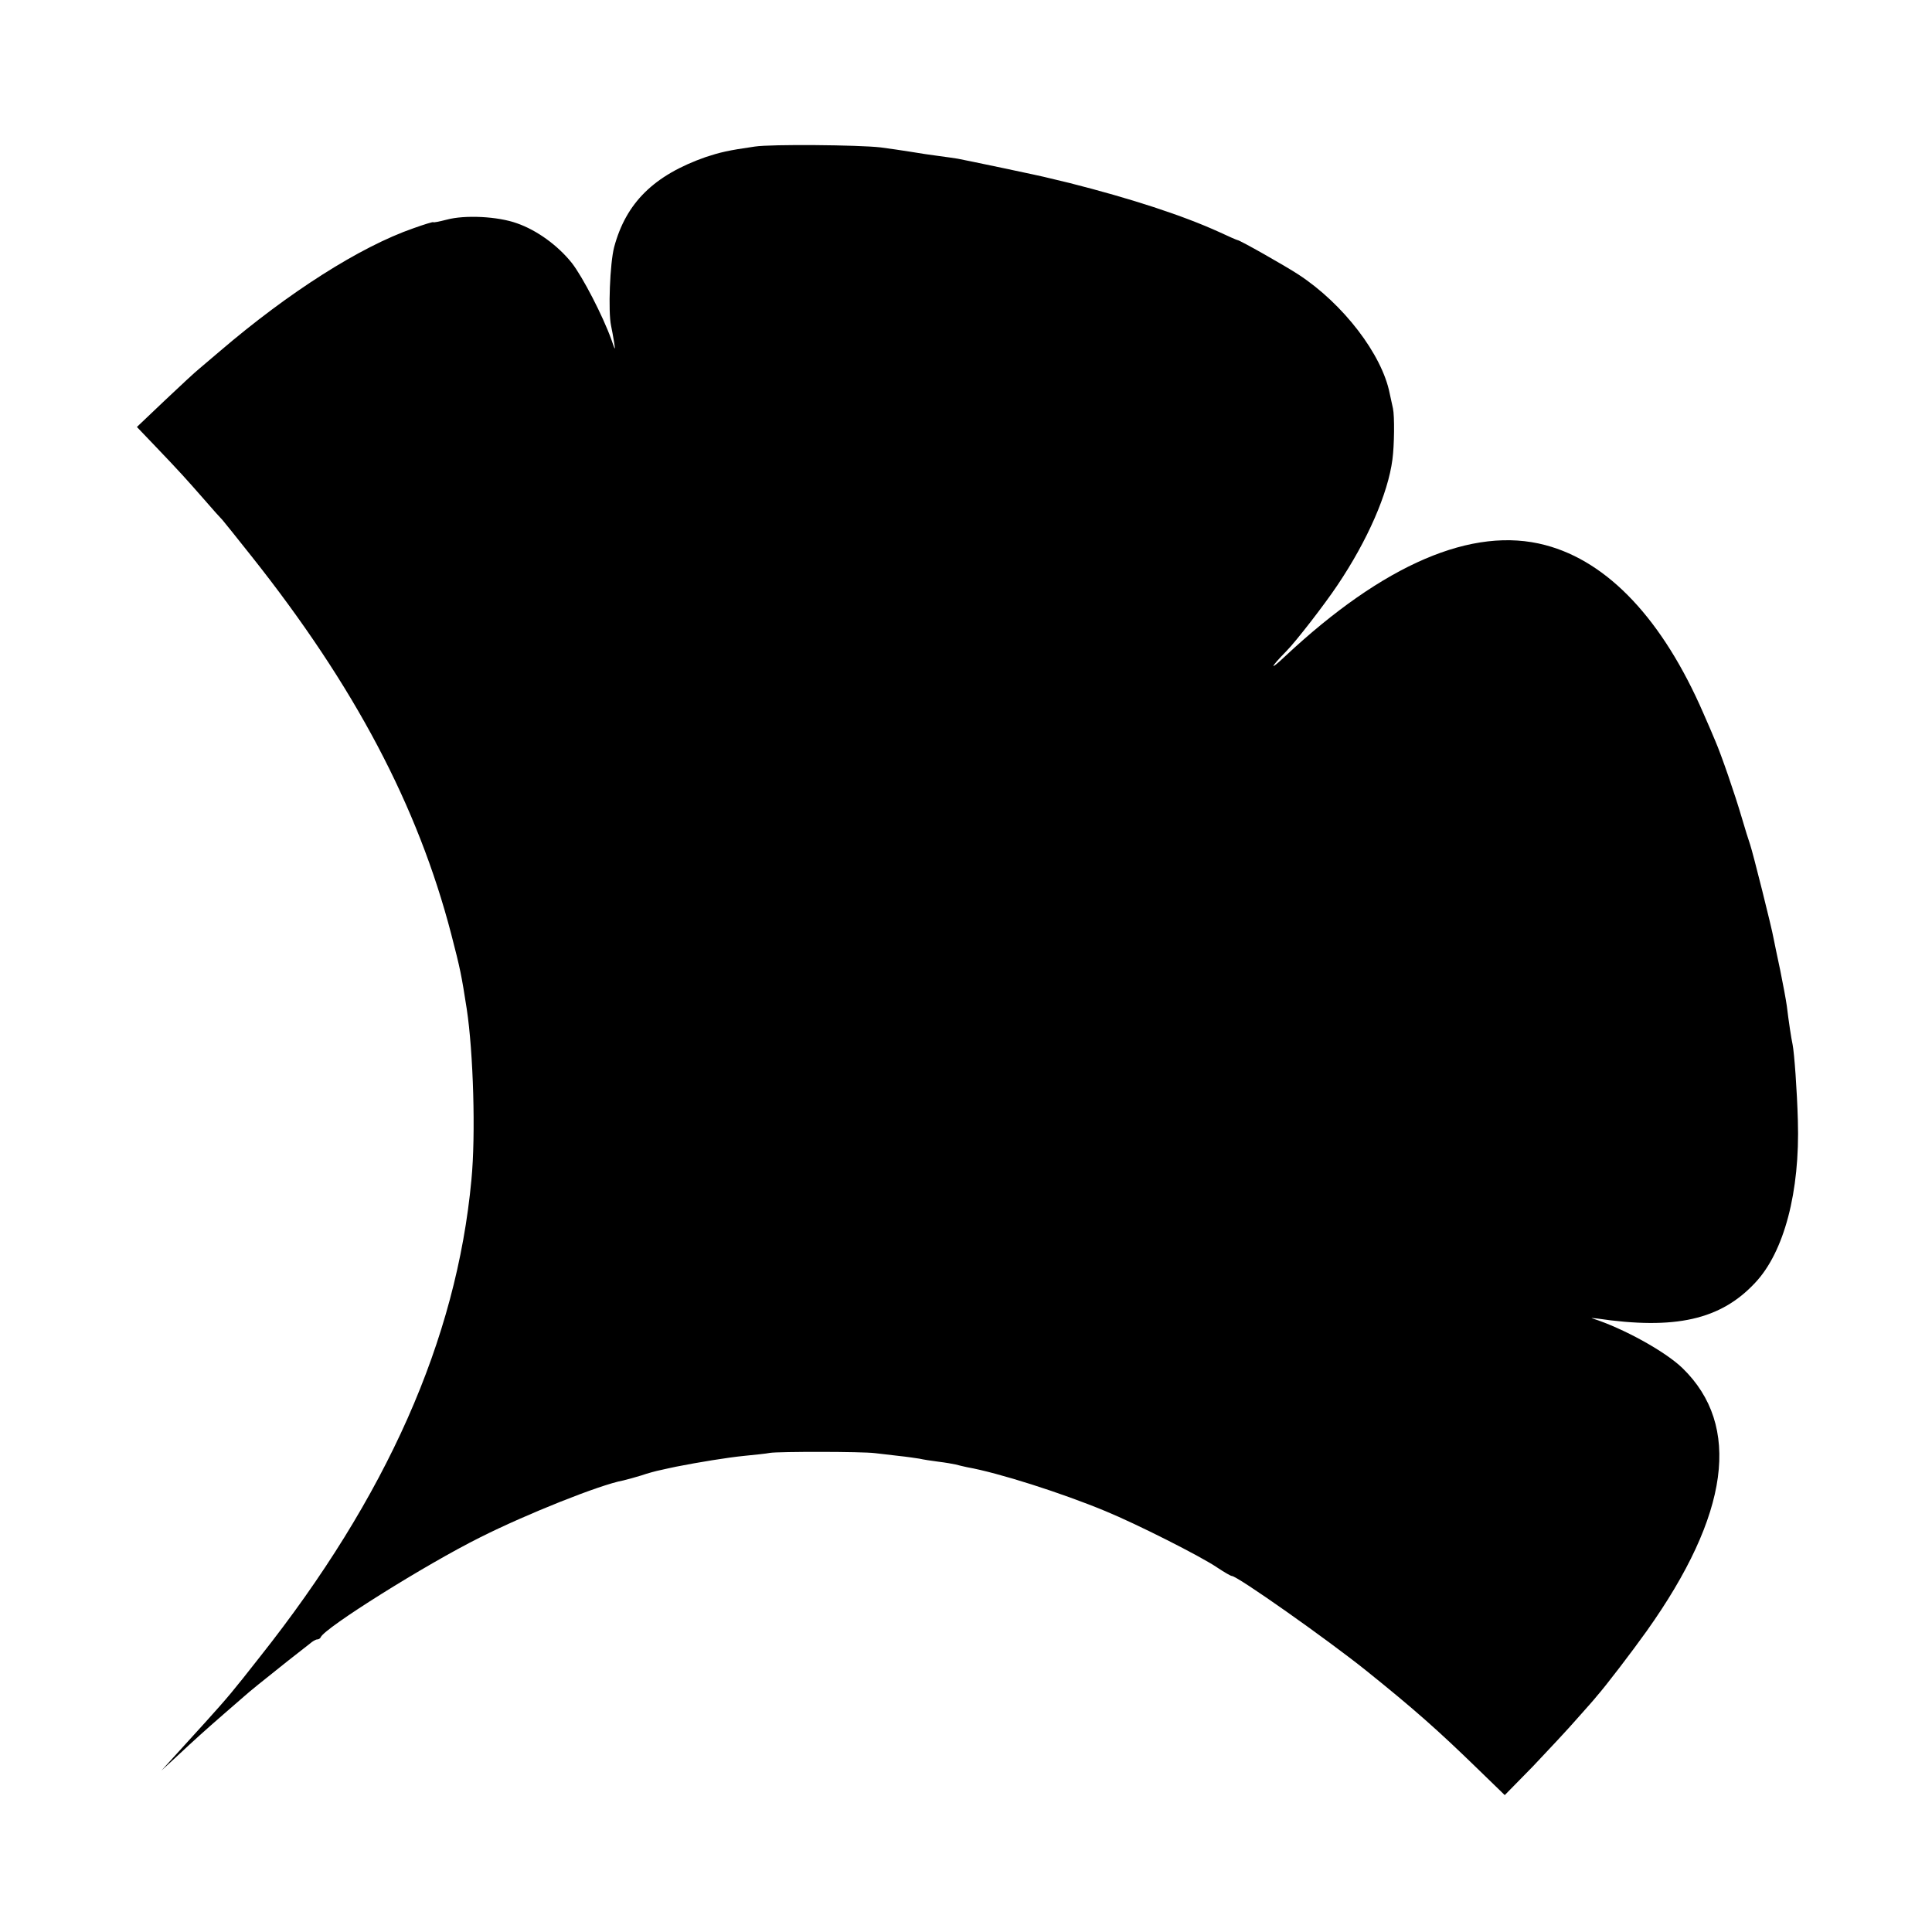
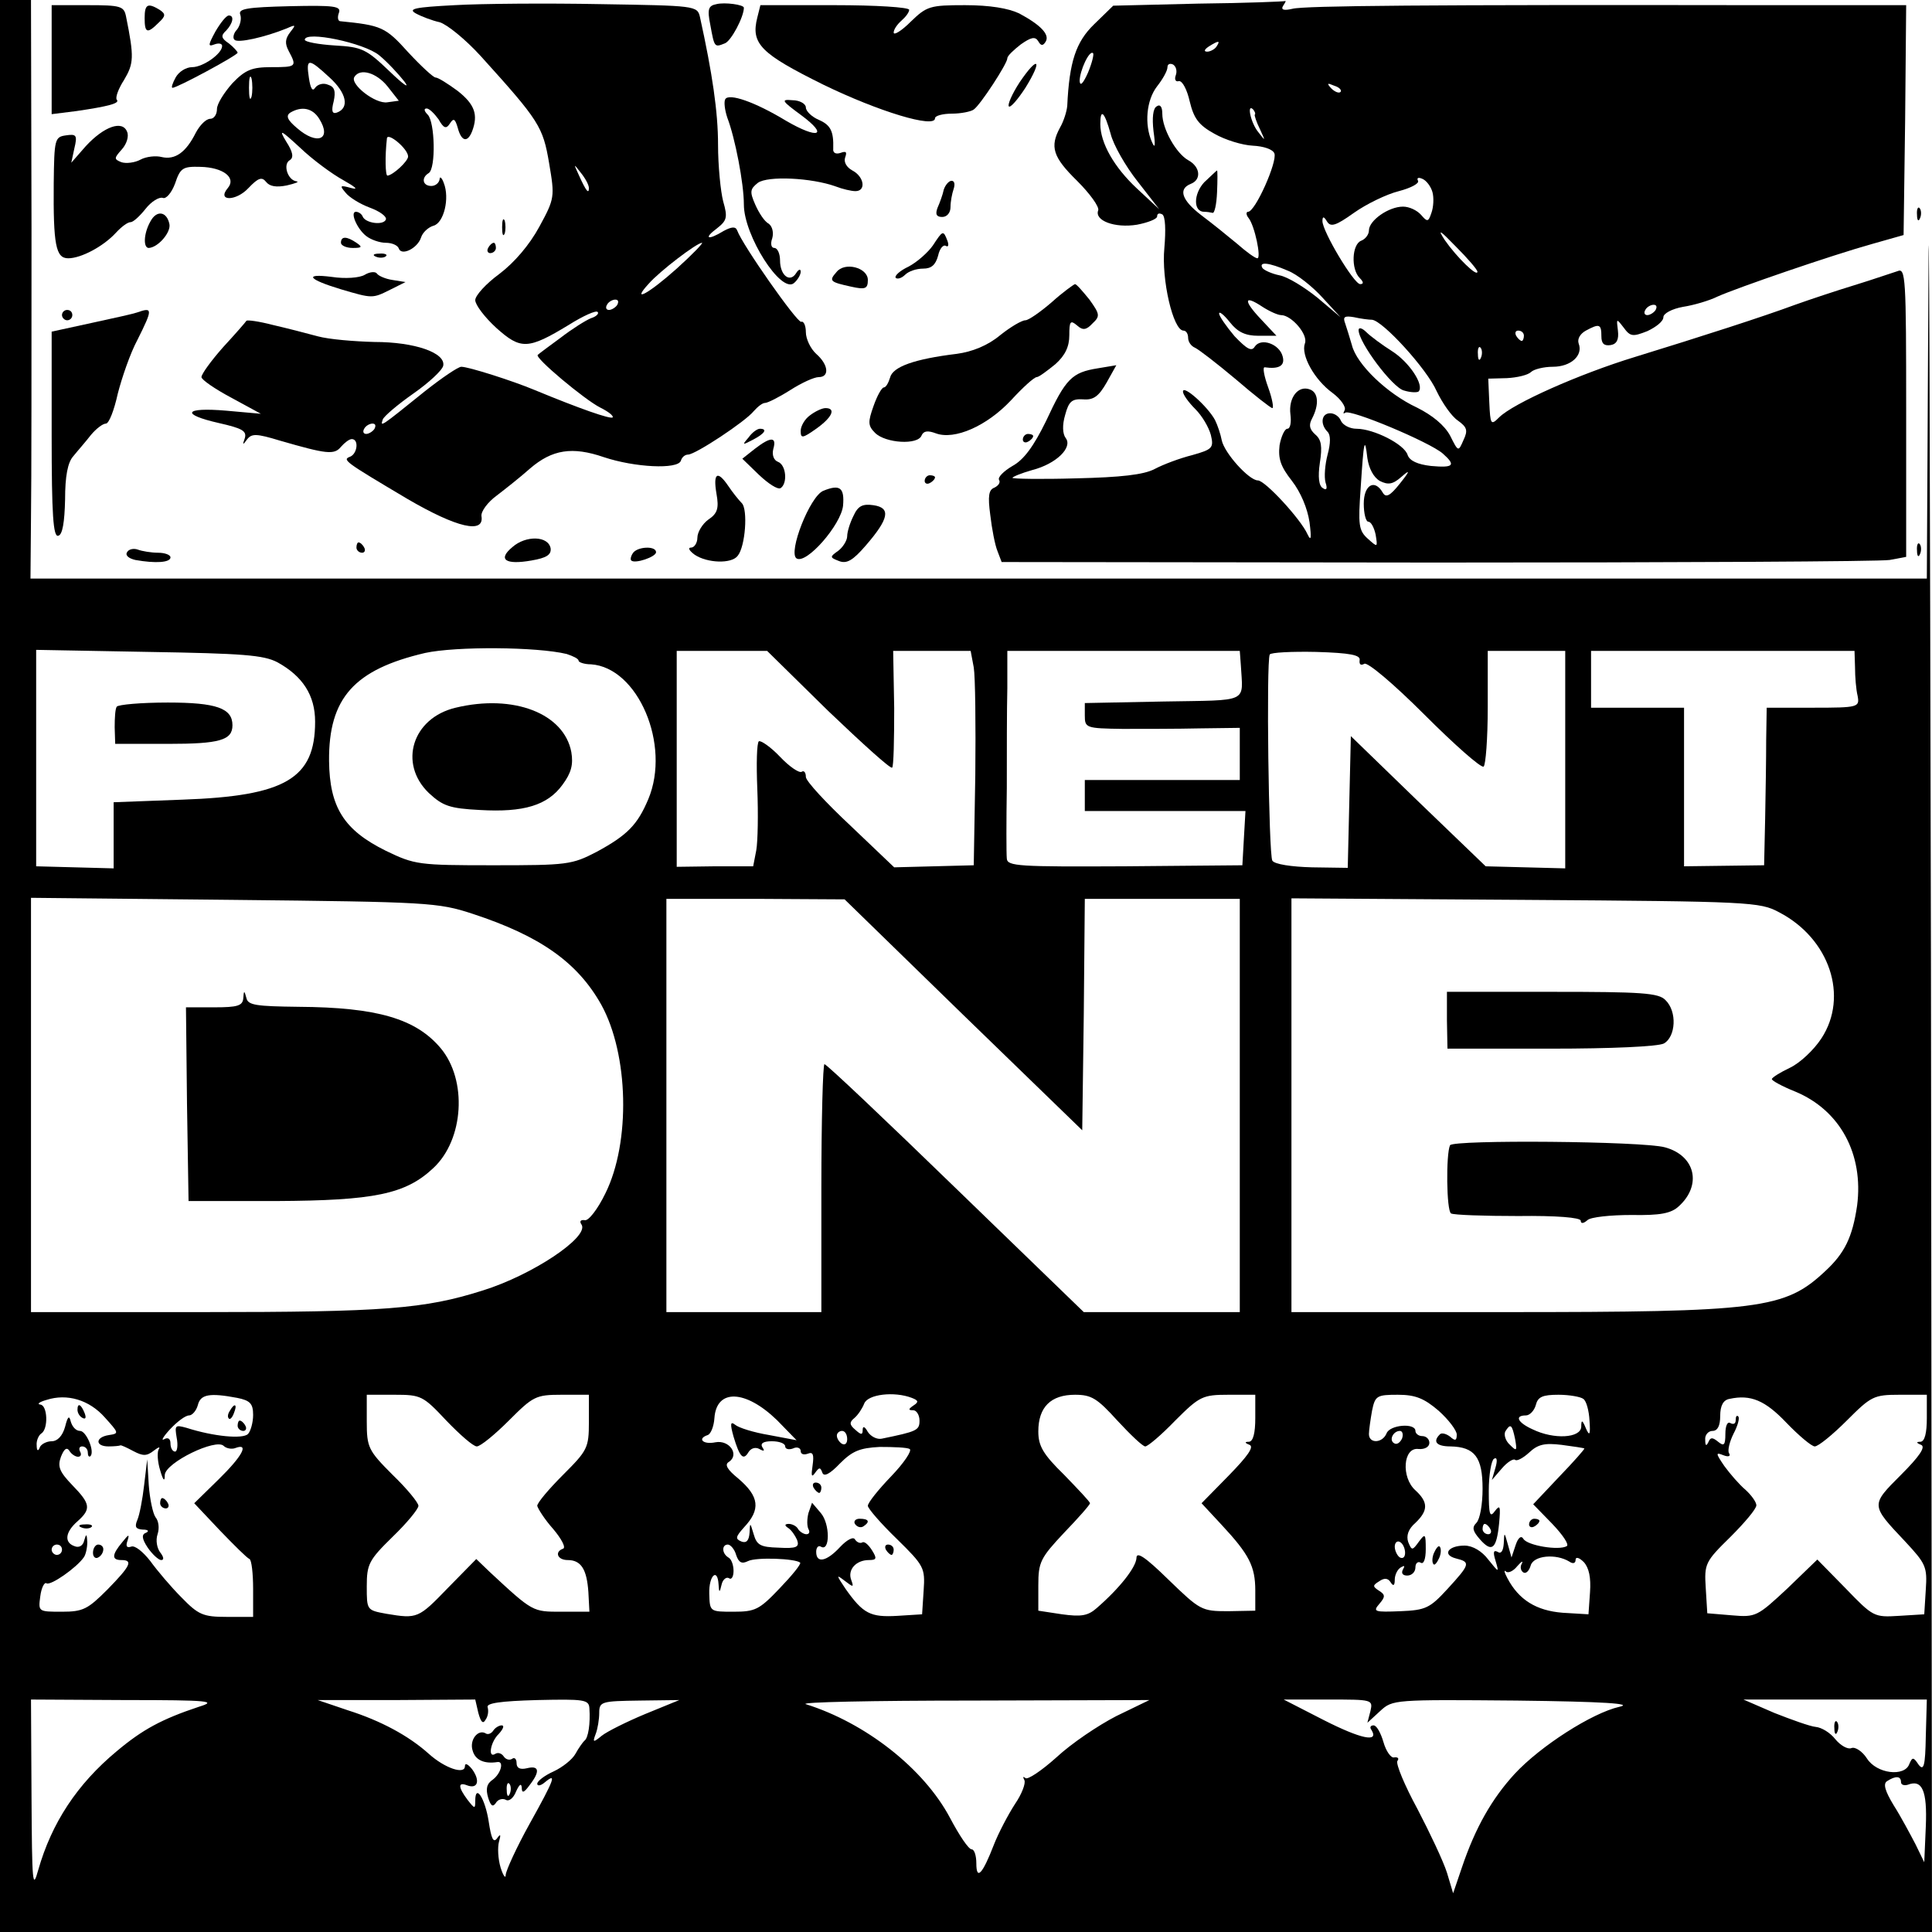
- <svg xmlns="http://www.w3.org/2000/svg" version="1.0" width="700pt" height="700pt" viewBox="0 0 700 700" preserveAspectRatio="xMidYMid meet">
-   <g transform="translate(0,700) scale(0.1,-0.1)" fill="#000000" stroke="none">
-     <path d="M2735 6469 c-98 -14 -126 -21 -178 -38 -188 -66 -289 -166 -332 -327 -15 -58 -22 -232 -11 -284 3 -14 8 -41 11 -60 5 -32 4 -31 -10 10 -31 86 -104 227 -143 277 -51 64 -127 119 -199 144 -69 25 -189 31 -255 13 -27 -7 -48 -11 -48 -9 0 2 -33 -8 -72 -22 -193 -67 -452 -232 -702 -446 -27 -23 -60 -51 -73 -62 -14 -11 -70 -63 -126 -116 l-101 -96 66 -69 c90 -94 114 -121 178 -194 30 -35 60 -68 66 -74 5 -6 53 -65 105 -131 374 -471 603 -905 724 -1370 33 -127 37 -148 56 -270 24 -157 33 -457 17 -620 -54 -579 -307 -1149 -767 -1729 -98 -125 -114 -144 -196 -235 -54 -59 -60 -66 -120 -132 l-40 -44 50 46 c76 71 104 96 175 158 36 31 70 61 76 66 14 13 72 60 154 125 36 28 73 57 83 65 9 8 21 15 26 15 5 0 11 3 13 8 14 34 381 264 578 362 167 84 435 191 518 206 13 3 42 11 65 18 23 8 56 17 72 20 17 4 41 9 55 12 81 16 185 33 245 39 39 4 81 8 95 11 32 5 334 5 380 -1 19 -2 58 -7 86 -10 29 -3 62 -8 75 -10 13 -3 44 -8 69 -11 25 -3 53 -8 62 -10 10 -3 29 -7 42 -10 113 -20 342 -93 501 -159 112 -46 346 -164 406 -205 24 -16 48 -30 52 -30 20 0 346 -230 487 -343 173 -139 259 -215 403 -355 l99 -96 102 104 c55 58 128 136 161 174 33 37 65 73 70 80 32 36 129 163 181 236 301 423 344 745 130 953 -63 61 -216 145 -326 180 -8 2 -1 2 15 0 284 -42 449 -5 574 129 105 111 163 330 155 588 -3 110 -13 245 -19 275 -5 23 -14 82 -21 140 -3 22 -14 81 -24 130 -11 50 -21 101 -24 115 -6 36 -75 311 -85 340 -5 14 -19 59 -31 100 -24 82 -74 227 -95 275 -7 17 -26 62 -43 100 -147 339 -345 550 -573 610 -263 70 -586 -69 -944 -404 -57 -54 -54 -41 5 19 35 35 140 171 186 240 109 162 183 332 199 455 7 51 8 158 2 185 -2 8 -7 33 -12 55 -28 141 -168 324 -330 430 -47 31 -213 125 -221 125 -2 0 -32 13 -66 29 -134 61 -322 122 -543 178 -33 8 -67 16 -75 18 -25 7 -303 65 -330 70 -14 2 -45 7 -70 10 -25 3 -70 10 -100 15 -30 5 -80 12 -110 16 -79 9 -396 12 -455 3z" />
+ <svg xmlns="http://www.w3.org/2000/svg" version="1.0" width="374pt" height="374pt" viewBox="0 0 374 374" preserveAspectRatio="xMidYMid meet">
+   <g transform="translate(0,374) scale(0.1,-0.1)" fill="#000000" stroke="none">
+     <path d="M0 1870 l0 -1870 1870 0 1870 0 -2 1873 c-2 1029 -4 1619 -5 1309 l-3 -562 -1836 0 -1835 0 1 118 c1 64 1 316 1 560 l-1 442 -30 0 -30 0 0 -1870z m1097 604 c12 -4 23 -9 23 -13 0 -3 11 -7 24 -7 91 -6 155 -156 111 -261 -21 -50 -41 -70 -100 -102 -48 -25 -57 -26 -200 -26 -145 0 -152 1 -208 28 -81 40 -109 84 -110 174 -1 122 49 177 186 209 60 13 216 12 274 -2z m-560 -16 c49 -27 73 -64 73 -115 0 -110 -57 -144 -257 -151 l-133 -5 0 -64 0 -64 -75 2 -75 2 0 209 0 210 218 -4 c182 -3 222 -6 249 -20z m1066 -94 c66 -63 121 -113 124 -110 3 2 4 55 4 115 l-2 111 75 0 75 0 6 -32 c3 -18 4 -112 3 -208 l-3 -175 -77 -2 -77 -2 -85 81 c-47 44 -86 86 -86 94 0 9 -4 13 -8 10 -5 -3 -24 10 -42 29 -18 19 -37 32 -41 30 -4 -3 -5 -44 -3 -92 2 -49 1 -102 -2 -119 l-6 -31 -74 0 -74 -1 0 209 0 209 88 0 87 0 118 -116z m799 89 c4 -75 19 -68 -150 -71 l-152 -3 0 -24 c0 -24 2 -25 73 -26 39 0 107 0 150 1 l77 1 0 -50 0 -51 -150 0 -150 0 0 -30 0 -30 156 0 155 0 -3 -52 -3 -53 -227 -2 c-206 -1 -228 0 -229 15 -1 10 -1 71 0 137 0 66 0 153 1 193 l0 72 225 0 225 0 2 -27z m230 9 c-1 -8 2 -11 9 -7 6 4 56 -38 116 -98 59 -59 110 -104 115 -101 4 3 8 54 8 115 l0 109 75 0 75 0 0 -210 0 -211 -77 2 -77 2 -131 126 -130 126 -3 -128 -3 -127 -69 1 c-40 1 -73 6 -77 13 -7 11 -12 385 -5 399 2 4 43 6 90 5 66 -2 86 -6 84 -16z m959 -14 c0 -18 2 -43 5 -55 4 -22 2 -23 -86 -23 l-90 0 -1 -62 c0 -35 -1 -103 -2 -153 l-2 -90 -77 -1 -78 -1 0 153 0 154 -90 0 -90 0 0 55 0 55 255 0 255 0 1 -32z m-2676 -477 c131 -43 203 -94 249 -176 53 -96 57 -266 8 -365 -15 -31 -33 -54 -40 -52 -8 1 -11 -2 -6 -9 14 -24 -95 -97 -191 -127 -113 -36 -192 -42 -542 -42 l-333 0 0 401 0 401 393 -4 c376 -4 395 -5 462 -27z m950 -196 l230 -223 3 224 2 224 150 0 150 0 0 -400 0 -400 -151 0 -151 0 -248 240 c-136 132 -250 240 -254 240 -3 0 -6 -108 -6 -240 l0 -240 -150 0 -150 0 0 400 0 400 173 0 172 -1 230 -224z m1579 199 c98 -51 135 -163 82 -244 -15 -23 -42 -48 -61 -57 -19 -9 -35 -19 -35 -22 0 -3 20 -14 45 -24 87 -36 133 -121 120 -221 -9 -61 -24 -92 -62 -127 -78 -73 -125 -79 -620 -79 l-413 0 0 400 0 401 453 -3 c435 -3 454 -4 491 -24z m-3241 -978 c27 -30 28 -31 8 -34 -27 -4 -27 -22 -1 -22 11 0 21 1 23 2 1 1 12 -4 25 -11 19 -10 26 -10 40 1 9 7 13 8 9 2 -3 -6 -2 -24 3 -40 6 -21 9 -23 9 -9 2 24 99 71 114 56 5 -5 16 -7 23 -4 27 10 13 -16 -33 -61 l-47 -46 50 -53 c27 -28 52 -53 57 -55 4 -2 7 -28 7 -58 l0 -54 -51 0 c-46 0 -55 4 -88 38 -20 20 -47 52 -60 70 -14 18 -30 31 -37 28 -9 -3 -11 1 -7 12 4 13 2 12 -10 -3 -21 -25 -21 -35 -2 -35 23 0 18 -11 -27 -57 -38 -38 -47 -43 -88 -43 -46 0 -46 0 -42 30 2 16 8 28 12 25 8 -5 58 30 72 50 4 5 7 19 7 30 -1 16 -2 17 -6 3 -2 -10 -10 -15 -19 -11 -20 7 -18 27 6 48 27 24 25 34 -10 70 -25 26 -29 36 -22 55 6 15 11 19 16 12 4 -7 12 -12 17 -12 6 0 7 5 4 10 -3 6 -1 10 4 10 6 0 11 -5 11 -12 0 -6 2 -9 5 -7 9 9 -8 49 -20 49 -8 0 -15 8 -18 18 -3 13 -6 10 -11 -10 -5 -18 -15 -28 -26 -28 -10 0 -21 -6 -23 -12 -3 -8 -6 -7 -6 4 -1 9 4 20 9 23 14 9 12 55 -2 56 -7 1 -2 5 12 9 40 13 83 0 113 -34z m256 38 c25 -5 31 -11 31 -33 0 -15 -5 -32 -10 -37 -10 -10 -66 -5 -119 12 -22 6 -23 5 -19 -19 3 -15 1 -27 -3 -27 -5 0 -9 7 -9 16 0 9 -5 12 -12 8 -7 -4 -2 5 11 19 14 15 30 27 37 27 6 0 14 9 17 20 5 21 23 24 76 14z m405 -44 c26 -27 52 -50 59 -50 7 0 35 23 62 50 47 47 52 50 102 50 l53 0 0 -53 c0 -50 -3 -55 -50 -102 -27 -27 -50 -54 -50 -60 1 -5 14 -26 31 -45 16 -19 25 -36 19 -38 -17 -6 -11 -22 9 -22 26 0 37 -18 40 -62 l2 -38 -54 0 c-56 0 -55 -1 -139 77 l-26 25 -55 -56 c-57 -59 -59 -60 -119 -50 -38 7 -38 7 -38 53 0 43 4 51 50 96 28 27 50 54 50 60 0 6 -22 33 -50 60 -47 47 -50 53 -50 103 l0 52 54 0 c51 0 55 -2 100 -50z m640 1 l38 -39 -53 10 c-30 5 -59 14 -66 20 -9 7 -10 2 -3 -23 12 -40 19 -47 29 -30 5 8 14 10 21 6 9 -5 11 -4 6 3 -5 8 2 12 18 12 14 0 26 -4 26 -10 0 -5 7 -7 15 -4 8 4 15 1 15 -5 0 -6 6 -8 14 -5 10 4 12 -2 9 -23 -3 -20 -2 -24 5 -14 8 11 10 11 14 0 3 -8 14 -3 34 18 24 24 38 30 77 32 27 0 53 -1 58 -4 5 -3 -11 -27 -36 -53 -25 -26 -45 -51 -45 -57 0 -5 25 -34 56 -64 53 -52 55 -56 52 -100 l-3 -46 -48 -3 c-52 -3 -66 4 -100 52 -18 27 -19 29 -2 16 17 -13 18 -13 13 1 -8 20 9 39 34 39 15 0 16 3 6 19 -7 11 -15 18 -19 15 -4 -2 -10 0 -14 6 -3 6 -16 -1 -29 -15 -26 -28 -46 -32 -46 -9 0 8 4 13 9 10 18 -11 18 44 0 65 l-17 20 -7 -20 c-3 -12 -3 -25 0 -31 3 -5 2 -10 -4 -10 -5 0 -13 5 -16 10 -3 6 -12 10 -18 10 -8 0 -9 -3 -1 -8 6 -4 13 -14 17 -23 5 -14 -1 -17 -36 -15 -35 1 -42 5 -48 26 -7 23 -7 24 -8 3 -1 -15 -6 -21 -16 -17 -12 5 -11 9 5 27 33 35 30 60 -11 95 -21 17 -27 27 -18 32 21 14 1 43 -26 38 -24 -5 -36 7 -15 14 6 2 12 17 13 33 4 57 60 55 121 -4z m261 43 c13 -5 14 -8 3 -15 -10 -7 -10 -9 0 -9 6 0 12 -9 12 -20 0 -19 -5 -21 -73 -35 -9 -2 -21 4 -27 13 -6 11 -10 12 -10 4 0 -10 -3 -10 -14 0 -12 10 -12 15 -2 23 7 6 15 18 19 28 7 18 58 24 92 11z m398 -44 c25 -27 49 -50 54 -50 5 0 31 22 58 50 47 47 53 50 103 50 l52 0 0 -45 c0 -29 -4 -45 -12 -46 -9 0 -9 -2 1 -6 9 -4 -4 -22 -40 -59 l-53 -54 39 -42 c53 -57 65 -80 65 -127 l0 -39 -53 -1 c-51 0 -54 2 -115 61 -46 45 -62 55 -62 42 -1 -18 -32 -58 -77 -97 -17 -15 -30 -17 -67 -12 l-46 7 0 49 c0 45 4 53 50 102 27 28 50 54 50 57 0 3 -23 27 -50 55 -41 40 -50 56 -50 84 0 47 24 71 71 71 32 0 43 -7 82 -50z m622 19 c19 -17 35 -38 35 -46 0 -12 -3 -13 -13 -4 -8 6 -17 8 -20 4 -14 -14 -6 -23 21 -23 47 -1 62 -21 62 -82 0 -30 -5 -59 -12 -66 -9 -9 -7 -16 7 -32 23 -26 32 -19 37 31 3 33 2 37 -8 24 -10 -14 -12 -7 -12 39 0 31 5 59 10 62 6 4 7 -3 3 -17 l-7 -24 19 22 c11 13 23 20 26 17 3 -3 15 3 27 14 17 16 30 19 63 15 23 -3 43 -6 44 -7 1 -1 -21 -26 -49 -55 l-50 -53 37 -38 c20 -21 33 -40 28 -43 -15 -9 -76 1 -84 14 -4 7 -10 3 -15 -12 l-8 -24 -7 25 c-7 25 -7 25 -8 2 -1 -14 -5 -21 -12 -16 -8 4 -9 -1 -4 -17 7 -24 7 -24 -14 2 -12 16 -30 27 -46 27 -32 0 -44 -18 -16 -25 28 -7 27 -11 -17 -59 -34 -37 -42 -41 -91 -43 -50 -2 -54 -1 -41 14 12 14 12 18 -1 26 -12 8 -12 10 1 18 10 7 17 6 22 -2 5 -8 8 -7 8 5 0 9 5 20 12 24 7 4 8 3 4 -4 -4 -7 -1 -12 8 -12 9 0 16 7 16 16 0 8 5 12 10 9 6 -4 10 7 10 26 0 30 -1 31 -13 15 -13 -18 -14 -18 -21 -1 -4 12 0 25 14 37 25 24 25 40 0 63 -28 25 -24 84 6 80 12 -1 21 4 21 12 0 7 -6 13 -14 13 -7 0 -13 5 -13 10 0 16 -50 12 -56 -5 -8 -19 -34 -20 -34 -1 0 7 3 28 6 45 6 29 9 31 50 31 34 0 51 -7 79 -31z m280 23 c6 -4 11 -23 12 -42 2 -28 0 -31 -7 -15 -7 17 -9 17 -9 3 -1 -22 -53 -25 -94 -5 -29 13 -36 27 -13 27 7 0 16 9 19 20 4 16 13 20 44 20 21 0 43 -4 48 -8z m393 -46 c24 -25 49 -46 55 -46 7 0 35 23 62 50 47 47 52 50 102 50 l53 0 0 -45 c0 -29 -4 -45 -12 -46 -9 0 -9 -2 1 -6 9 -4 -3 -22 -39 -58 -59 -59 -59 -58 8 -129 40 -43 43 -49 40 -93 l-3 -48 -49 -3 c-48 -3 -50 -2 -103 53 l-55 56 -58 -56 c-58 -54 -61 -56 -107 -52 l-48 4 -3 49 c-3 47 -1 51 48 99 27 27 50 54 50 61 0 6 -9 19 -21 30 -12 10 -30 31 -41 46 -17 25 -17 27 -2 21 10 -4 15 -2 11 4 -3 5 1 22 9 38 8 15 12 30 9 33 -3 3 -5 0 -5 -7 0 -7 -4 -9 -10 -6 -6 4 -10 -5 -10 -21 0 -22 -3 -24 -14 -15 -11 9 -15 9 -19 -1 -4 -8 -6 -7 -6 5 -1 9 6 17 14 17 10 0 15 10 15 29 0 20 6 31 18 33 41 9 69 -3 110 -46z m-525 -32 c4 -23 3 -24 -10 -11 -9 8 -12 20 -9 26 10 16 13 14 19 -15z m-1293 0 c0 -8 -4 -12 -10 -9 -5 3 -10 10 -10 16 0 5 5 9 10 9 6 0 10 -7 10 -16z m1074 1 c-4 -8 -10 -12 -15 -9 -11 6 -2 24 11 24 5 0 7 -7 4 -15z m171 -175 c3 -5 1 -10 -4 -10 -6 0 -11 5 -11 10 0 6 2 10 4 10 3 0 8 -4 11 -10z m-165 -46 c0 -8 -4 -12 -10 -9 -5 3 -10 13 -10 21 0 8 5 12 10 9 6 -3 10 -13 10 -21z m-2600 6 c0 -5 -4 -10 -10 -10 -5 0 -10 5 -10 10 0 6 5 10 10 10 6 0 10 -4 10 -10z m1305 -10 c5 -15 11 -18 23 -12 16 8 92 5 101 -3 2 -3 -16 -25 -40 -50 -39 -41 -47 -45 -89 -45 -46 0 -46 0 -47 35 -1 35 16 51 18 18 1 -17 2 -17 6 0 2 9 9 15 14 12 5 -4 9 3 9 14 0 11 -4 23 -10 26 -13 8 -13 25 -1 25 5 0 13 -9 16 -20z m1613 -13 c7 -5 12 -3 12 3 0 7 7 5 16 -4 10 -11 14 -30 12 -58 l-3 -43 -50 3 c-51 4 -85 25 -107 67 -6 11 -7 17 -3 13 4 -4 14 0 22 10 8 9 12 12 9 5 -4 -6 -2 -14 3 -17 5 -3 11 3 14 13 5 20 49 24 75 8z m-2653 -281 c-72 -24 -109 -44 -159 -86 -77 -64 -126 -139 -152 -230 -11 -40 -12 -26 -13 143 l-1 187 183 -1 c164 0 178 -2 142 -13z m541 -12 c5 -18 9 -22 14 -13 5 7 6 17 4 24 -3 8 24 12 96 14 91 2 100 1 101 -16 2 -29 -2 -58 -10 -63 -3 -3 -11 -14 -17 -25 -6 -11 -25 -26 -42 -34 -18 -8 -32 -19 -32 -24 0 -5 7 -4 15 3 23 19 19 7 -30 -81 -25 -45 -45 -89 -46 -98 0 -9 -5 -2 -10 14 -5 17 -6 39 -3 50 4 14 3 16 -4 6 -7 -9 -11 0 -16 33 -7 45 -26 74 -26 40 0 -16 -1 -16 -15 2 -18 24 -19 35 -1 28 21 -8 26 9 10 31 -8 10 -14 13 -14 6 0 -17 -39 -4 -70 24 -39 35 -93 64 -156 84 l-59 20 152 0 153 1 6 -26z m323 -2 c-36 -15 -74 -34 -84 -42 -17 -14 -18 -13 -12 3 4 10 7 29 7 41 0 22 4 23 78 24 l77 1 -66 -27z m912 -4 c-35 -18 -87 -53 -116 -80 -29 -26 -56 -44 -60 -40 -5 4 -5 2 -2 -4 3 -6 -5 -27 -18 -46 -13 -20 -32 -56 -41 -79 -22 -57 -34 -70 -34 -36 0 15 -4 27 -9 27 -6 0 -24 27 -42 61 -51 96 -164 184 -279 220 -14 4 130 7 320 7 l345 1 -64 -31z m492 10 l-6 -23 25 23 c24 22 27 22 264 20 170 -2 227 -6 199 -12 -53 -12 -153 -76 -203 -130 -44 -48 -76 -104 -102 -181 l-17 -50 -12 40 c-7 22 -33 77 -57 123 -25 46 -42 87 -39 93 4 5 1 8 -6 7 -6 -2 -16 12 -21 30 -5 17 -13 32 -19 32 -6 0 -8 -4 -4 -9 15 -25 -21 -17 -92 19 l-78 40 87 0 c84 0 86 0 81 -22z m1075 -49 c-1 -58 -4 -68 -14 -55 -10 15 -12 15 -18 1 -9 -25 -63 -19 -82 11 -9 14 -23 23 -30 20 -7 -3 -21 5 -31 17 -10 13 -27 23 -38 24 -11 1 -47 14 -80 27 l-60 26 178 0 177 0 -2 -71z m-48 -89 c0 -5 6 -7 13 -5 28 11 38 -11 35 -81 l-3 -69 -17 35 c-10 19 -28 53 -42 75 -17 28 -21 42 -13 47 17 11 27 10 27 -2z" />
+     <path d="M882 2370 c-84 -20 -111 -108 -52 -165 27 -25 40 -30 99 -33 85 -5 131 9 160 49 17 23 21 39 17 63 -14 75 -112 113 -224 86z" />
+     <path d="M226 2372 c-3 -4 -4 -22 -4 -40 l1 -32 102 0 c100 0 125 7 125 36 0 33 -31 44 -125 44 -52 0 -96 -4 -99 -8z" />
+     <path d="M471 1808 c-1 -15 -11 -18 -56 -18 l-55 0 2 -187 3 -188 170 0 c189 1 250 13 304 64 59 55 66 170 14 232 -48 57 -123 79 -275 80 -82 1 -98 3 -101 17 -4 15 -5 15 -6 0z" />
+     <path d="M2801 1765 l1 -55 200 0 c118 0 207 4 219 10 23 13 26 62 3 84 -13 14 -47 16 -219 16 l-204 0 0 -55z" />
+     <path d="M2807 1523 c-8 -17 -7 -127 2 -132 5 -3 64 -5 130 -5 74 1 121 -3 121 -9 0 -6 5 -6 13 1 6 6 45 10 85 10 56 -1 77 3 92 17 45 41 32 98 -27 114 -43 12 -410 15 -416 4z" />
+     <path d="M150 1011 c0 -6 4 -13 10 -16 6 -3 7 1 4 9 -7 18 -14 21 -14 7z" />
+     <path d="M279 865 c-3 -27 -9 -58 -13 -67 -6 -14 -3 -18 10 -19 11 0 13 -3 7 -6 -9 -3 -9 -11 3 -29 9 -13 21 -24 26 -24 6 0 5 6 -2 15 -6 8 -9 23 -5 35 4 12 2 26 -4 33 -5 7 -11 35 -13 62 l-3 50 -6 -50z" />
+     <path d="M310 830 c0 -5 5 -10 11 -10 5 0 7 5 4 10 -3 6 -8 10 -11 10 -2 0 -4 -4 -4 -10z" />
+     <path d="M158 783 c7 -3 16 -2 19 1 4 3 -2 6 -13 5 -11 0 -14 -3 -6 -6z" />
+     <path d="M180 734 c0 -8 5 -12 10 -9 6 3 10 10 10 16 0 5 -4 9 -10 9 -5 0 -10 -7 -10 -16z" />
+     <path d="M445 1009 c-4 -6 -5 -12 -2 -15 2 -3 7 2 10 11 7 17 1 20 -8 4z" />
+     <path d="M460 980 c0 -5 5 -10 11 -10 5 0 7 5 4 10 -3 6 -8 10 -11 10 -2 0 -4 -4 -4 -10z" />
+     <path d="M1575 860 c3 -5 8 -10 11 -10 2 0 4 5 4 10 0 6 -5 10 -11 10 -5 0 -7 -4 -4 -10z" />
+     <path d="M1655 790 c4 -6 11 -8 16 -5 14 9 11 15 -7 15 -8 0 -12 -5 -9 -10z" />
+     <path d="M1715 740 c3 -5 8 -10 11 -10 2 0 4 5 4 10 0 6 -5 10 -11 10 -5 0 -7 -4 -4 -10z" />
+     <path d="M2960 789 c0 -5 5 -7 10 -4 6 3 10 8 10 11 0 2 -4 4 -10 4 -5 0 -10 -5 -10 -11z" />
+     <path d="M2776 734 c-4 -9 -4 -19 -1 -22 2 -3 7 3 11 12 4 9 4 19 1 22 -2 3 -7 -3 -11 -12z" />
+     <path d="M955 390 c-4 -6 -10 -8 -14 -6 -15 10 -33 -12 -26 -33 5 -18 22 -26 48 -22 13 2 7 -22 -9 -34 -12 -8 -14 -18 -9 -35 5 -16 9 -19 15 -10 4 7 13 9 19 6 6 -4 15 3 20 16 6 13 10 17 11 8 0 -12 4 -11 15 4 21 27 19 39 -5 33 -13 -3 -20 0 -20 10 0 8 -4 12 -9 8 -5 -3 -12 -1 -16 5 -4 6 -11 8 -16 5 -15 -10 -10 23 7 39 8 9 11 16 5 16 -5 0 -13 -5 -16 -10z m32 -122 c-3 -8 -6 -5 -6 6 -1 11 2 17 5 13 3 -3 4 -12 1 -19z" />
+     <path d="M3551 394 c0 -11 3 -14 6 -6 3 7 2 16 -1 19 -3 4 -6 -2 -5 -13z" />
+     <path d="M880 3730 c-77 -4 -91 -7 -75 -16 11 -6 32 -14 46 -17 14 -4 50 -33 80 -66 113 -125 120 -136 132 -207 11 -65 11 -68 -19 -123 -19 -35 -48 -69 -77 -91 -26 -19 -47 -42 -47 -51 0 -9 18 -33 41 -54 47 -42 61 -42 140 6 27 17 53 29 56 25 3 -3 -3 -9 -13 -12 -10 -4 -37 -21 -59 -38 -22 -16 -42 -31 -44 -33 -7 -5 91 -87 121 -102 16 -8 26 -16 24 -19 -4 -4 -64 17 -151 53 -43 18 -128 45 -142 45 -6 0 -37 -21 -70 -47 -88 -71 -87 -70 -82 -55 2 6 29 29 59 50 30 21 56 45 58 54 5 25 -55 46 -133 46 -39 1 -88 5 -110 11 -22 6 -61 16 -87 22 -27 7 -49 10 -51 8 -1 -2 -21 -25 -45 -51 -23 -26 -42 -52 -42 -58 0 -5 26 -23 58 -40 l57 -31 -67 6 c-82 7 -89 -7 -14 -24 44 -10 54 -15 50 -29 -5 -14 -4 -14 4 -3 9 12 18 12 64 -2 90 -26 105 -28 118 -12 7 8 16 15 21 15 14 0 11 -28 -3 -34 -16 -6 -12 -9 111 -82 96 -56 149 -68 143 -33 -1 9 12 27 30 40 17 13 46 36 64 52 43 37 82 43 143 22 60 -20 143 -24 149 -7 2 7 8 12 14 12 14 0 111 64 127 84 8 9 17 16 22 16 5 0 27 11 49 25 22 14 46 25 55 25 21 0 19 24 -5 45 -11 10 -20 29 -20 42 0 12 -4 22 -9 20 -8 -2 -114 149 -124 177 -3 8 -11 7 -26 -1 -31 -19 -40 -15 -13 5 19 15 21 21 12 52 -5 19 -10 69 -10 110 0 63 -11 138 -35 247 -5 22 -9 22 -193 25 -103 2 -230 1 -282 -2z m260 -354 c0 -12 -5 -7 -19 24 -11 24 -11 24 3 6 9 -11 16 -24 16 -30z m170 -156 c-56 -50 -89 -67 -54 -29 21 24 93 79 103 79 3 0 -19 -23 -49 -50z m-115 -70 c-3 -5 -11 -10 -16 -10 -6 0 -7 5 -4 10 3 6 11 10 16 10 6 0 7 -4 4 -10z m-470 -240 c-3 -5 -11 -10 -16 -10 -6 0 -7 5 -4 10 3 6 11 10 16 10 6 0 7 -4 4 -10z" />
+     <path d="M1387 3732 c-16 -3 -18 -10 -12 -40 8 -44 8 -44 28 -36 12 4 37 51 37 69 0 6 -37 11 -53 7z" />
+     <path d="M2320 3733 l-165 -4 -37 -36 c-35 -34 -48 -72 -52 -158 -1 -11 -7 -30 -14 -42 -20 -37 -14 -57 33 -103 25 -25 43 -50 41 -57 -8 -20 32 -35 75 -28 21 4 39 11 39 16 0 6 4 7 10 4 6 -4 7 -30 4 -65 -6 -61 17 -160 37 -160 5 0 9 -6 9 -14 0 -8 6 -16 13 -19 7 -3 42 -30 79 -61 36 -31 68 -56 71 -56 3 0 0 18 -8 40 -8 22 -11 39 -7 39 28 -4 40 3 35 21 -6 24 -42 37 -54 19 -6 -10 -15 -5 -39 20 -16 19 -30 39 -30 44 0 5 9 -2 21 -17 15 -19 30 -26 55 -26 l35 0 -30 32 c-35 37 -33 48 3 24 14 -9 30 -16 36 -16 20 0 53 -38 46 -55 -8 -22 18 -70 54 -96 16 -12 26 -27 23 -33 -3 -6 -3 -8 1 -5 9 8 164 -57 189 -79 26 -23 21 -28 -23 -24 -26 3 -41 10 -45 21 -6 21 -66 51 -99 51 -13 0 -26 7 -30 15 -3 8 -12 15 -21 15 -17 0 -20 -21 -5 -36 6 -6 6 -22 0 -44 -5 -19 -7 -43 -4 -54 4 -12 2 -16 -5 -11 -8 4 -10 22 -6 49 5 32 3 45 -9 55 -11 10 -13 18 -6 31 14 27 12 50 -4 56 -23 9 -42 -16 -38 -48 2 -15 0 -28 -6 -28 -5 0 -12 -15 -15 -32 -3 -26 2 -41 24 -69 17 -22 30 -53 34 -80 4 -31 3 -38 -4 -23 -13 29 -82 104 -96 104 -17 0 -65 53 -70 78 -2 11 -8 29 -13 39 -14 26 -62 69 -62 55 0 -6 11 -21 24 -34 13 -13 26 -35 30 -50 6 -25 3 -28 -36 -39 -24 -6 -56 -18 -73 -27 -21 -11 -65 -16 -152 -18 -68 -2 -123 -1 -123 1 0 2 17 9 38 15 47 12 79 44 65 62 -6 8 -7 25 -1 45 7 26 13 31 34 30 21 -2 31 6 46 32 l19 34 -36 -6 c-50 -8 -62 -20 -100 -102 -24 -49 -43 -75 -65 -87 -17 -10 -29 -22 -26 -27 3 -5 -1 -11 -9 -15 -11 -4 -13 -16 -8 -53 3 -26 9 -58 14 -70 l8 -21 843 -1 c464 0 858 2 876 5 l32 6 0 280 c0 263 -1 280 -17 273 -10 -3 -47 -16 -83 -27 -36 -11 -87 -28 -115 -38 -62 -23 -180 -61 -310 -101 -108 -33 -236 -90 -263 -117 -16 -16 -17 -14 -19 29 l-2 46 36 1 c20 1 41 6 47 12 5 5 24 10 42 10 35 0 59 22 50 45 -3 9 3 19 14 25 26 14 30 13 30 -11 0 -14 5 -19 18 -17 12 2 16 11 14 28 -3 24 -3 24 11 6 13 -18 18 -18 46 -7 17 8 31 19 31 27 0 7 16 16 38 20 20 3 51 12 67 20 38 17 221 80 300 102 l60 17 3 223 2 222 -277 0 c-651 1 -888 -1 -911 -7 -17 -4 -23 -2 -18 6 4 6 6 10 4 9 -2 -1 -77 -4 -168 -5z m35 -83 c-3 -5 -12 -10 -18 -10 -7 0 -6 4 3 10 19 12 23 12 15 0z m-249 -51 c-9 -20 -15 -27 -16 -16 0 20 19 61 26 54 2 -2 -2 -19 -10 -38z m170 -5 c-3 -8 0 -13 6 -11 7 1 16 -17 21 -39 8 -33 17 -46 48 -63 21 -12 54 -22 74 -23 21 -1 39 -7 42 -15 6 -16 -37 -113 -51 -113 -4 0 -4 -6 1 -12 12 -15 25 -78 17 -78 -4 0 -21 12 -39 28 -18 15 -49 40 -69 55 -38 29 -46 51 -21 61 21 8 19 33 -5 46 -23 13 -50 60 -50 90 0 13 -4 19 -11 14 -7 -4 -9 -22 -6 -48 4 -28 3 -35 -3 -21 -15 34 -11 81 10 108 11 14 20 30 20 37 0 6 5 8 11 5 6 -4 8 -13 5 -21z m319 -32 c-3 -3 -11 0 -18 7 -9 10 -8 11 6 5 10 -3 15 -9 12 -12z m-166 -44 c-1 -1 3 -14 10 -28 11 -24 11 -24 -3 -6 -15 18 -23 57 -10 44 3 -4 5 -8 3 -10z m-279 -37 c5 -21 29 -63 52 -92 l42 -54 -43 40 c-44 41 -71 88 -71 125 0 31 8 24 20 -19z m623 -113 c3 -11 2 -29 -2 -40 -6 -18 -8 -18 -20 -4 -8 9 -23 16 -35 16 -28 0 -66 -27 -66 -46 0 -8 -7 -17 -15 -20 -18 -7 -20 -55 -3 -72 8 -8 8 -12 1 -12 -12 0 -73 102 -73 122 0 10 3 9 9 -1 7 -11 17 -8 52 17 24 17 63 36 87 42 23 6 40 15 37 20 -3 6 1 7 8 4 8 -3 17 -15 20 -26z m87 -154 c0 -11 -40 28 -63 61 -15 23 -10 20 21 -12 23 -23 42 -45 42 -49z m-367 2 c18 -7 48 -31 67 -52 l35 -38 -45 38 c-25 20 -57 40 -73 43 -15 3 -30 10 -33 14 -8 13 12 11 49 -5z m712 -76 c-3 -5 -11 -10 -16 -10 -6 0 -7 5 -4 10 3 6 11 10 16 10 6 0 7 -4 4 -10z m-549 -19 c21 -2 106 -95 125 -138 11 -23 29 -49 41 -57 18 -13 20 -19 11 -38 -10 -23 -10 -23 -26 9 -11 20 -34 39 -64 54 -58 27 -117 84 -126 121 -4 14 -10 33 -13 42 -5 13 -1 15 17 12 13 -3 29 -5 35 -5z m294 -31 c0 -5 -2 -10 -4 -10 -3 0 -8 5 -11 10 -3 6 -1 10 4 10 6 0 11 -4 11 -10z m-83 -42 c-3 -8 -6 -5 -6 6 -1 11 2 17 5 13 3 -3 4 -12 1 -19z m-196 -239 c16 -8 25 -7 42 8 17 15 17 12 -3 -13 -19 -24 -27 -28 -33 -18 -16 28 -37 15 -37 -21 0 -19 4 -35 9 -35 5 0 11 -11 14 -25 4 -25 4 -25 -15 -8 -18 16 -19 27 -14 98 6 94 8 101 13 58 3 -20 12 -37 24 -44z" />
+     <path d="M2331 3387 c-21 -23 -21 -57 0 -57 5 0 12 -1 16 -2 4 -2 8 16 9 40 1 23 1 42 0 42 -1 0 -12 -11 -25 -23z" />
+     <path d="M2630 3101 c0 -24 66 -112 88 -117 13 -4 25 -4 28 -2 12 12 -18 57 -51 78 -19 12 -42 29 -50 37 -8 8 -15 10 -15 4z" />
+     <path d="M100 3624 l0 -105 48 6 c61 9 85 15 78 22 -3 4 3 21 14 38 19 32 20 44 4 123 -4 20 -10 22 -74 22 l-70 0 0 -106z" />
+     <path d="M280 3705 c0 -29 5 -31 27 -9 14 13 14 17 2 25 -23 14 -29 11 -29 -16z" />
+     <path d="M465 3712 c3 -8 0 -21 -6 -29 -7 -7 -9 -17 -5 -20 6 -7 59 5 101 22 18 8 18 7 7 -7 -10 -13 -11 -22 -3 -37 16 -30 15 -31 -34 -31 -37 0 -50 -5 -75 -31 -16 -18 -30 -40 -30 -50 0 -11 -6 -19 -13 -19 -8 0 -20 -12 -28 -27 -19 -38 -40 -53 -66 -47 -11 3 -30 1 -41 -5 -11 -6 -28 -8 -37 -5 -15 6 -14 8 1 25 9 10 14 25 10 34 -9 23 -45 10 -80 -28 l-28 -32 6 28 c6 25 4 28 -16 25 -22 -3 -23 -7 -24 -93 -1 -119 4 -145 28 -145 25 0 68 23 92 49 11 12 23 21 29 21 5 0 18 12 29 26 11 14 26 23 33 21 6 -3 17 9 24 28 10 30 15 33 49 32 44 -1 70 -21 53 -41 -22 -26 16 -26 40 0 19 20 26 22 34 12 7 -9 20 -11 40 -7 17 4 25 7 19 8 -17 2 -27 33 -13 41 8 5 6 16 -7 36 -15 25 -11 23 27 -12 24 -23 62 -51 84 -63 23 -13 30 -19 15 -15 -22 6 -23 5 -11 -9 7 -9 28 -22 47 -29 19 -7 33 -17 31 -23 -5 -12 -40 -7 -45 6 -2 5 -8 9 -13 9 -12 0 2 -33 20 -47 9 -7 26 -13 38 -13 12 0 23 -5 25 -11 5 -15 36 0 43 21 3 10 14 20 24 23 20 5 32 53 20 83 -4 11 -8 13 -8 7 -1 -7 -8 -13 -16 -13 -17 0 -20 16 -5 25 14 9 12 99 -2 113 -7 7 -8 12 -2 12 5 0 15 -10 23 -21 10 -18 15 -19 22 -8 7 11 10 9 15 -8 7 -27 19 -30 28 -7 12 32 5 52 -28 78 -19 14 -38 26 -43 26 -4 0 -28 22 -53 49 -44 49 -52 52 -132 60 -4 1 -5 8 -2 16 5 13 -8 15 -95 13 -83 -2 -100 -5 -96 -16z m269 -79 c16 -13 38 -37 49 -51 11 -15 -2 -6 -29 20 -45 43 -53 47 -106 50 -32 2 -58 7 -58 11 0 18 115 -6 144 -30z m-96 -43 c33 -30 39 -59 14 -68 -9 -3 -11 3 -6 22 4 19 2 28 -11 32 -9 4 -20 1 -25 -6 -5 -8 -9 -1 -12 19 -6 39 -1 39 40 1z m-151 -37 c-3 -10 -5 -2 -5 17 0 19 2 27 5 18 2 -10 2 -26 0 -35z m263 20 l22 -28 -22 -3 c-23 -4 -73 35 -64 49 11 18 43 8 64 -18z m-132 -63 c25 -40 -4 -52 -43 -18 -19 16 -22 24 -13 30 22 13 43 9 56 -12z m172 -73 c0 -9 -29 -36 -40 -37 -4 0 -5 37 -1 72 1 13 41 -20 41 -35z" />
+     <path d="M1466 3706 c-13 -51 7 -70 128 -130 107 -52 216 -85 216 -65 0 5 15 9 33 9 17 0 37 4 42 8 13 9 65 89 65 99 0 5 12 16 26 27 20 14 28 16 34 6 5 -9 9 -9 14 -1 9 14 -10 33 -51 55 -21 10 -57 16 -105 16 -68 0 -74 -2 -105 -32 -18 -18 -33 -27 -33 -21 0 6 7 16 15 23 8 7 15 16 15 21 0 5 -65 9 -144 9 l-144 0 -6 -24z" />
+     <path d="M417 3679 c-14 -26 -15 -30 -2 -25 8 3 15 2 15 -3 0 -15 -37 -41 -58 -41 -12 0 -26 -9 -32 -20 -6 -11 -9 -20 -6 -20 9 0 126 63 126 68 0 2 -8 11 -17 18 -15 10 -16 15 -5 25 13 14 16 29 5 29 -5 0 -16 -14 -26 -31z" />
+     <path d="M1974 3581 c-15 -23 -24 -44 -21 -47 3 -3 17 13 32 36 34 55 25 64 -11 11z" />
+     <path d="M1404 3548 c-3 -5 -1 -21 4 -36 15 -39 32 -127 32 -168 0 -60 72 -173 97 -152 7 6 13 16 13 22 0 6 -4 5 -9 -3 -12 -19 -31 -4 -31 25 0 13 -5 24 -11 24 -6 0 -8 8 -4 19 3 11 0 23 -7 28 -8 4 -19 21 -26 37 -11 25 -10 30 5 42 19 14 104 10 151 -7 13 -5 30 -9 38 -9 21 0 17 28 -6 40 -11 6 -17 16 -14 25 4 11 2 13 -9 9 -9 -3 -15 0 -14 8 1 34 -5 46 -28 56 -14 6 -25 17 -25 24 0 7 -12 14 -26 14 -23 2 -21 -1 17 -29 54 -40 33 -47 -29 -11 -61 37 -111 54 -118 42z" />
+     <path d="M1827 3373 c-2 -10 -8 -26 -12 -35 -5 -13 -2 -18 9 -18 9 0 16 8 16 19 0 11 3 26 6 35 3 9 2 16 -4 16 -5 0 -12 -8 -15 -17z" />
+     <path d="M3711 3324 c0 -11 3 -14 6 -6 3 7 2 16 -1 19 -3 4 -6 -2 -5 -13z" />
+     <path d="M291 3311 c-13 -23 -14 -51 -3 -51 18 1 43 30 40 46 -5 25 -25 28 -37 5z" />
+     <path d="M972 3300 c0 -14 2 -19 5 -12 2 6 2 18 0 25 -3 6 -5 1 -5 -13z" />
+     <path d="M1806 3265 c-9 -13 -30 -32 -47 -41 -17 -8 -28 -18 -25 -22 4 -3 12 0 18 6 7 7 22 12 35 12 16 0 24 7 29 25 3 14 10 22 15 19 5 -3 6 2 3 10 -8 21 -9 20 -28 -9z" />
+     <path d="M660 3270 c0 -5 10 -10 23 -10 18 0 19 2 7 10 -19 13 -30 13 -30 0z" />
+     <path d="M945 3260 c-3 -5 -1 -10 4 -10 6 0 11 5 11 10 0 6 -2 10 -4 10 -3 0 -8 -4 -11 -10z" />
+     <path d="M728 3243 c7 -3 16 -2 19 1 4 3 -2 6 -13 5 -11 0 -14 -3 -6 -6z" />
+     <path d="M1619 3213 c-15 -17 -12 -19 29 -28 27 -6 32 -4 32 13 0 24 -45 36 -61 15z" />
+     <path d="M706 3208 c-10 -6 -38 -8 -64 -4 -55 7 -45 -5 18 -24 61 -18 61 -18 95 -1 l30 15 -25 4 c-14 2 -27 8 -30 12 -3 5 -14 4 -24 -2z" />
+     <path d="M2036 3155 c-22 -19 -45 -35 -51 -35 -7 0 -29 -13 -49 -29 -24 -20 -54 -32 -84 -36 -82 -10 -124 -25 -129 -46 -3 -10 -8 -19 -12 -19 -4 0 -13 -16 -20 -36 -11 -31 -11 -38 3 -52 20 -20 83 -24 90 -5 4 9 12 10 28 4 36 -13 98 14 145 64 23 25 45 45 50 45 4 0 20 12 36 25 19 17 27 34 27 56 0 27 2 30 15 19 11 -10 18 -9 30 4 15 14 14 18 -6 46 -13 16 -25 30 -28 30 -3 -1 -24 -16 -45 -35z" />
+     <path d="M120 3130 c0 -5 5 -10 10 -10 6 0 10 5 10 10 0 6 -4 10 -10 10 -5 0 -10 -4 -10 -10z" />
+     <path d="M265 3135 c-5 -2 -45 -11 -87 -20 l-78 -17 0 -200 c0 -155 3 -199 13 -195 8 2 12 26 13 70 0 45 5 72 16 84 8 10 24 28 34 41 10 12 23 22 29 22 6 0 16 26 23 58 8 31 24 78 38 104 30 60 30 64 -1 53z" />
+     <path d="M1568 2936 c-10 -7 -18 -21 -18 -30 0 -15 3 -15 30 4 31 22 39 40 18 40 -7 0 -21 -7 -30 -14z" />
+     <path d="M1449 2893 c-13 -15 -12 -15 9 -4 23 12 28 21 13 21 -5 0 -15 -7 -22 -17z" />
+     <path d="M1980 2889 c0 -5 5 -7 10 -4 6 3 10 8 10 11 0 2 -4 4 -10 4 -5 0 -10 -5 -10 -11z" />
+     <path d="M1461 2871 l-24 -19 32 -31 c18 -17 36 -29 42 -26 14 9 11 45 -5 51 -8 3 -12 13 -9 25 7 24 -5 24 -36 0z" />
+     <path d="M1387 2784 c5 -28 2 -38 -16 -50 -11 -8 -21 -24 -21 -35 0 -10 -6 -19 -12 -19 -7 0 -4 -6 7 -14 24 -16 71 -18 83 -2 15 18 20 90 8 102 -6 6 -18 21 -26 33 -21 31 -30 26 -23 -15z" />
+     <path d="M1790 2809 c0 -5 5 -7 10 -4 6 3 10 8 10 11 0 2 -4 4 -10 4 -5 0 -10 -5 -10 -11z" />
+     <path d="M1594 2790 c-26 -10 -69 -120 -52 -131 19 -12 86 65 90 102 3 35 -6 42 -38 29z" />
+     <path d="M1652 2741 c-7 -14 -12 -31 -12 -39 0 -8 -8 -21 -17 -28 -17 -12 -17 -13 1 -20 15 -6 27 1 52 30 45 52 49 73 15 78 -21 3 -30 -1 -39 -21z" />
+     <path d="M992 2681 c-29 -24 -14 -35 37 -26 29 5 38 11 37 23 -4 25 -48 26 -74 3z" />
+     <path d="M690 2680 c0 -5 5 -10 11 -10 5 0 7 5 4 10 -3 6 -8 10 -11 10 -2 0 -4 -4 -4 -10z" />
+     <path d="M3711 2674 c0 -11 3 -14 6 -6 3 7 2 16 -1 19 -3 4 -6 -2 -5 -13z" />
+     <path d="M246 2671 c-4 -6 3 -12 16 -15 39 -7 68 -5 68 5 0 5 -11 9 -24 9 -13 0 -31 3 -39 6 -8 3 -18 1 -21 -5z" />
+     <path d="M1225 2669 c-4 -6 -5 -12 -3 -14 7 -7 48 7 48 16 0 13 -37 11 -45 -2z" />
  </g>
</svg>
